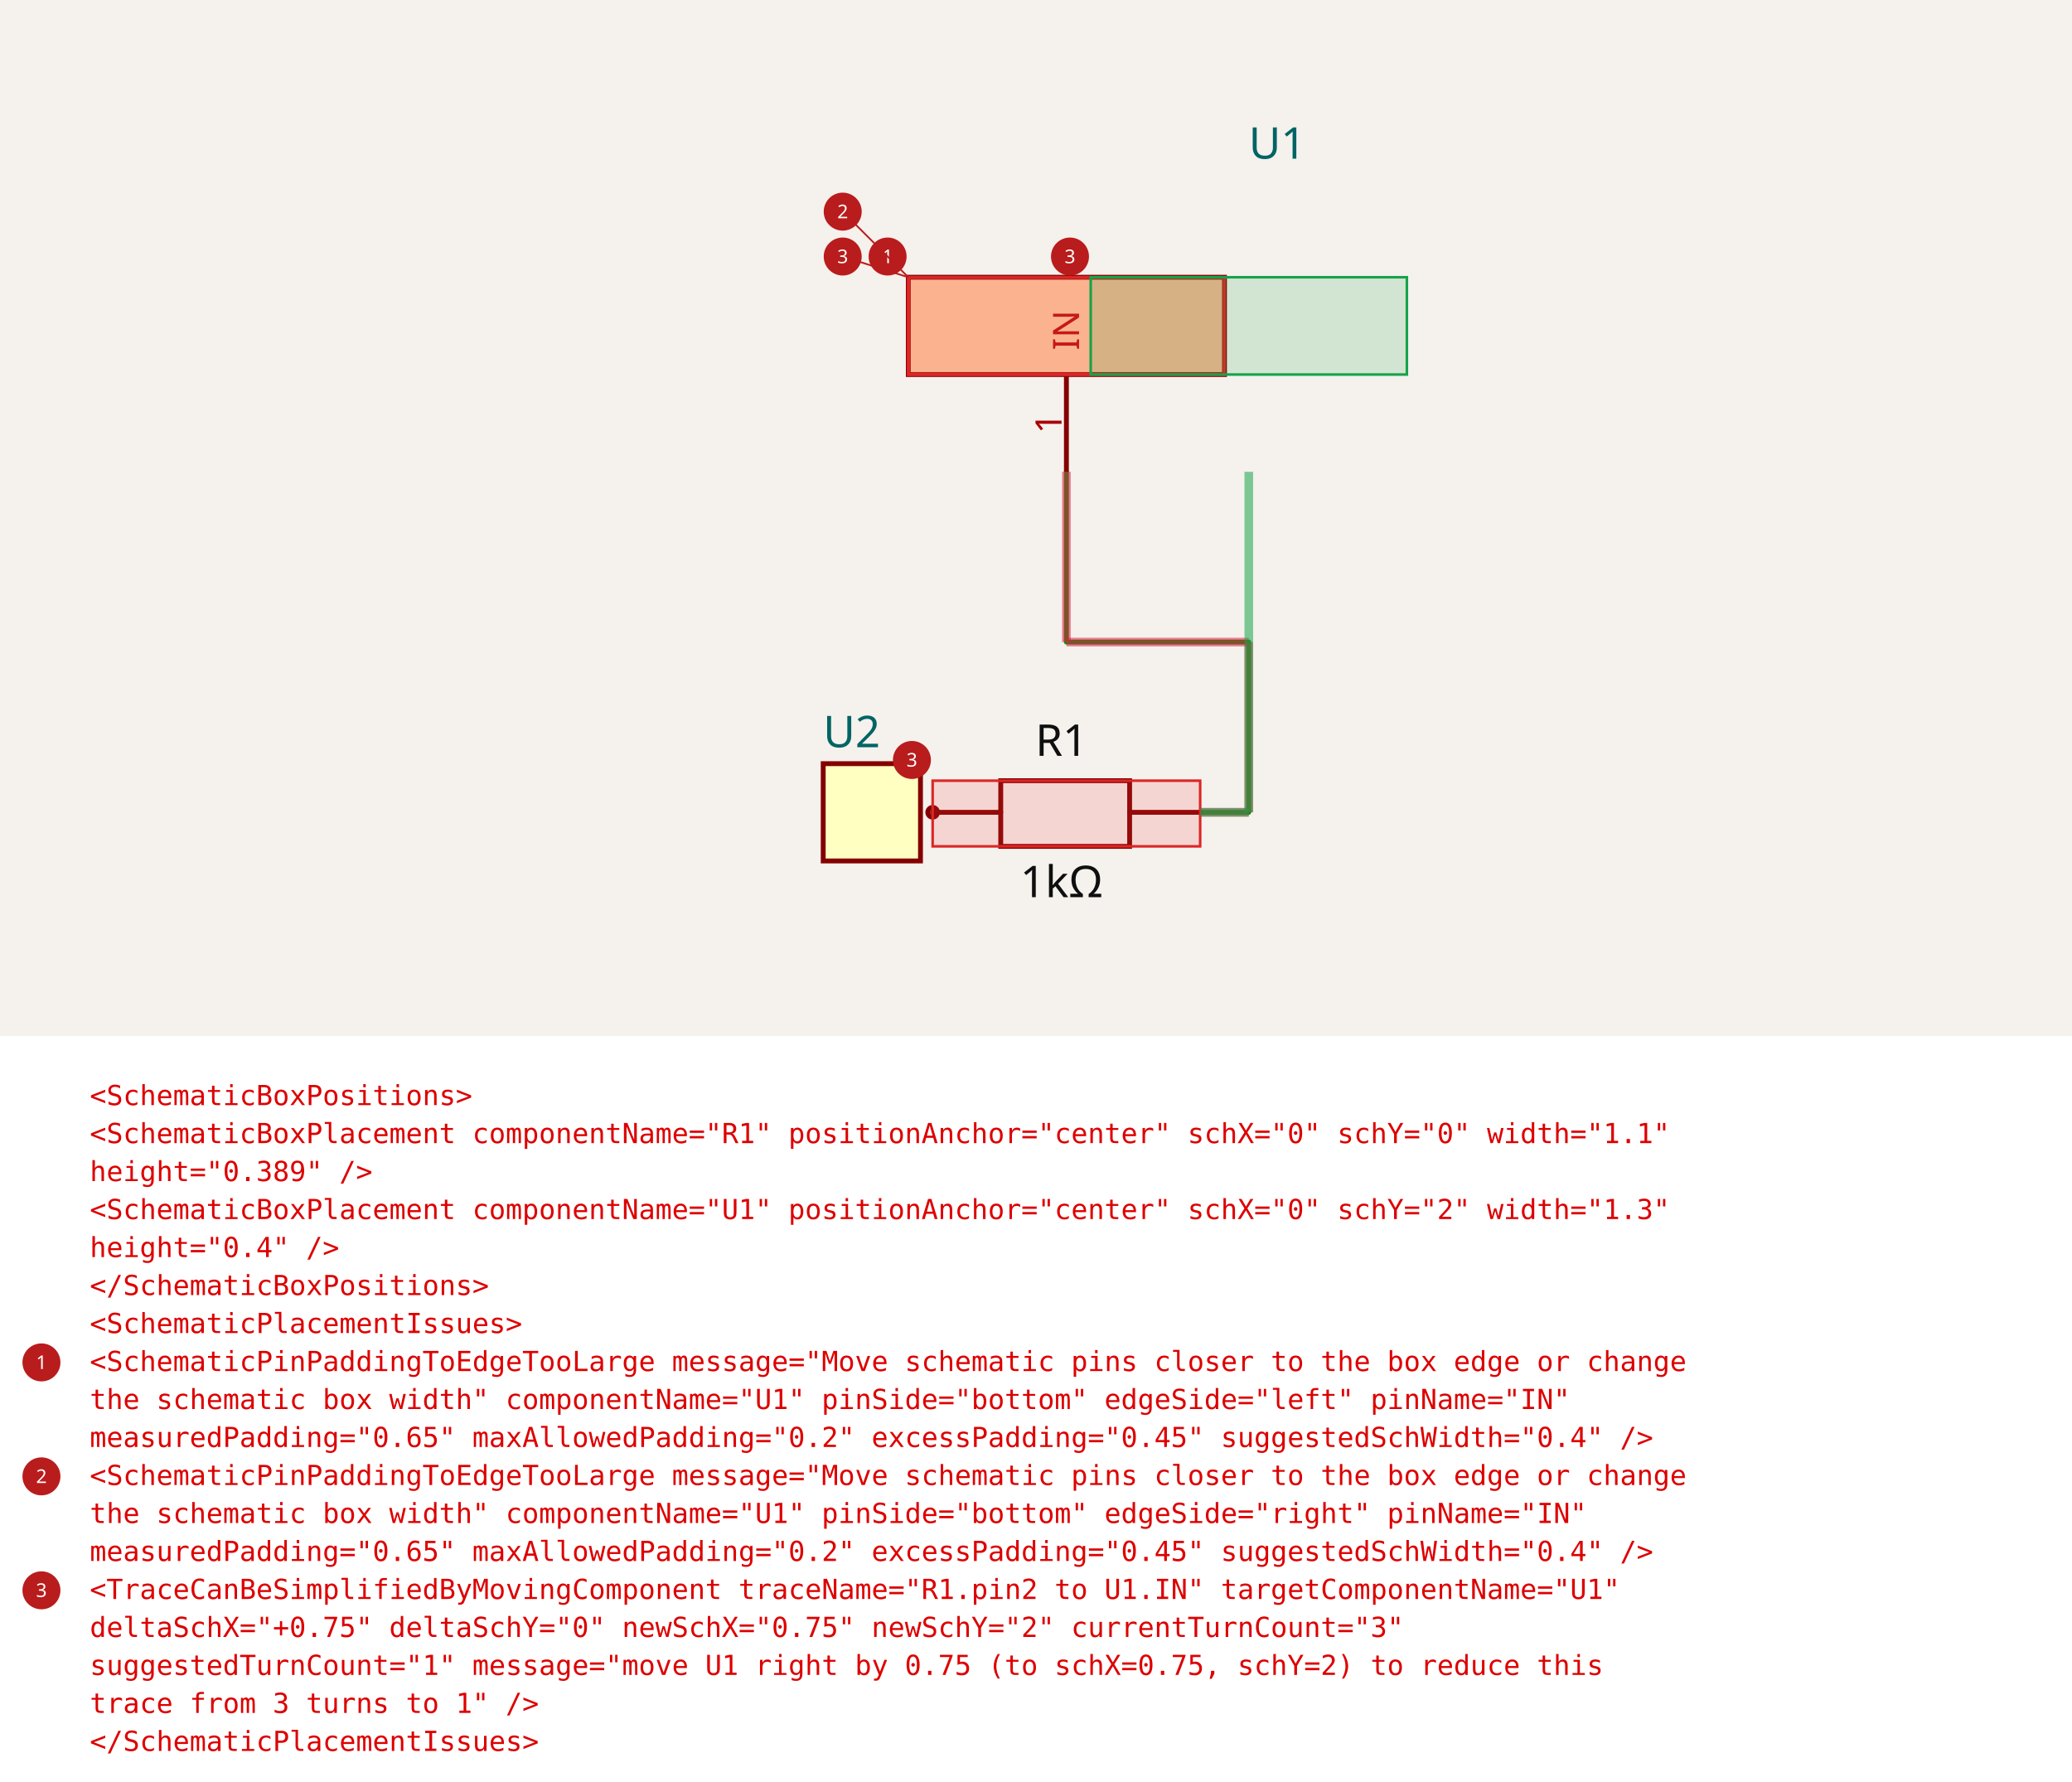
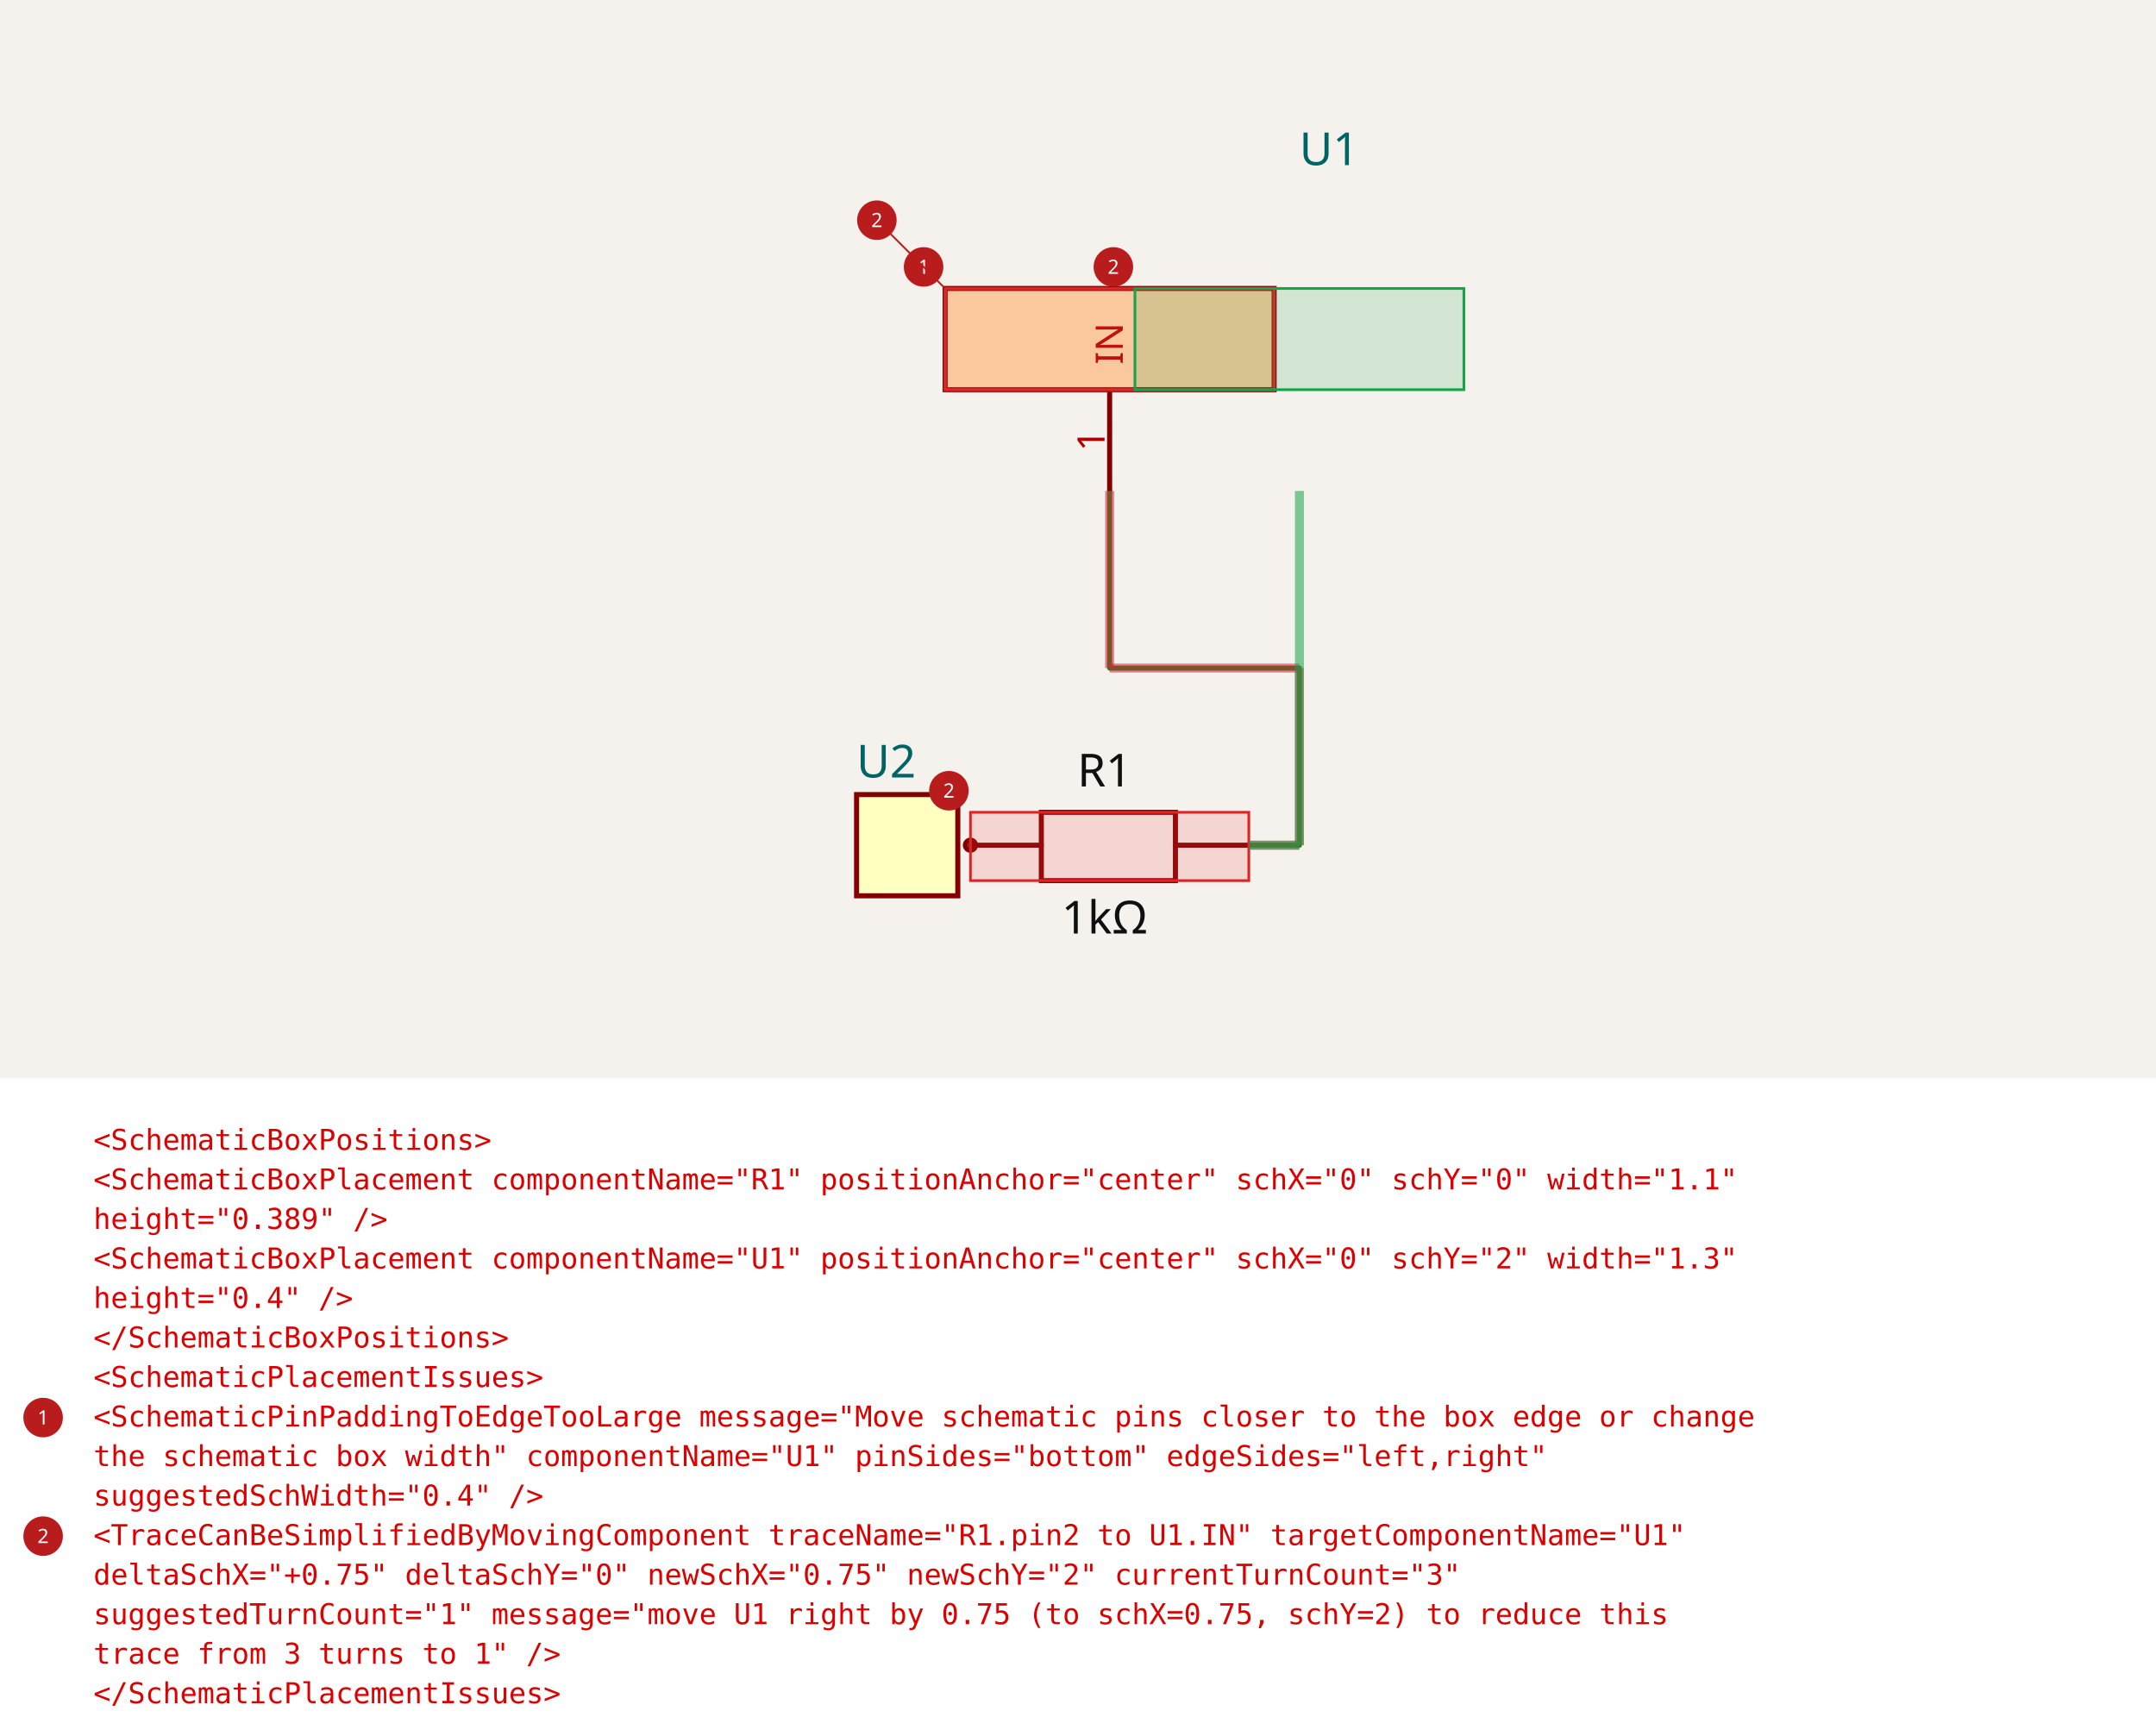
- <svg xmlns="http://www.w3.org/2000/svg" width="1200" height="1032" viewBox="0 0 1200 1032" role="img" aria-label="schematic analysis fixture">
+ <svg xmlns="http://www.w3.org/2000/svg" width="1200" height="966" viewBox="0 0 1200 966" role="img" aria-label="schematic analysis fixture">
  <g transform="translate(0, 0)">
    <style>
              .boundary { fill: rgb(245, 241, 237); }
              .schematic-boundary { fill: none; stroke: #fff; }
              .component { fill: none; stroke: rgb(132, 0, 0); }
              .chip { fill: rgb(255, 255, 194); stroke: rgb(132, 0, 0); }
              .component-pin { fill: none; stroke: rgb(132, 0, 0); }
              /* Basic per-trace hover fallback */
              .trace:hover {
                filter: invert(1);
              }
              .trace:hover .trace-crossing-outline {
                opacity: 0;
              }
              .trace:hover .trace-junction {
                filter: invert(1);
              }
              /* Net-hover highlighting: when a trace or its overlays are hovered,
                 invert color for all traces (base + overlays) sharing the same
                 subcircuit connectivity key. Also hide crossing outline during hover. */
              svg:has(:is(g.trace[data-subcircuit-connectivity-map-key="unnamedsubcircuitsubcircuit_source_group_0_connectivity_net0"], g.trace-overlays[data-subcircuit-connectivity-map-key="unnamedsubcircuitsubcircuit_source_group_0_connectivity_net0"]):hover) :is(g.trace[data-subcircuit-connectivity-map-key="unnamedsubcircuitsubcircuit_source_group_0_connectivity_net0"], g.trace-overlays[data-subcircuit-connectivity-map-key="unnamedsubcircuitsubcircuit_source_group_0_connectivity_net0"]) { filter: invert(1); }
svg:has(:is(g.trace[data-subcircuit-connectivity-map-key="unnamedsubcircuitsubcircuit_source_group_0_connectivity_net0"], g.trace-overlays[data-subcircuit-connectivity-map-key="unnamedsubcircuitsubcircuit_source_group_0_connectivity_net0"]):hover) g.trace-overlays[data-subcircuit-connectivity-map-key="unnamedsubcircuitsubcircuit_source_group_0_connectivity_net0"] .trace-crossing-outline { opacity: 0; }
              .text { font-family: sans-serif; fill: rgb(0, 150, 0); }
              .pin-number { fill: rgb(169, 0, 0); }
              .port-label { fill: rgb(0, 100, 100); }
              .component-name { fill: rgb(0, 100, 100); }

            </style>
    <rect class="boundary" x="0" y="0" width="1200" height="600" />
    <g class="trace sch-trace" data-layer="base" data-circuit-json-type="schematic_trace" data-schematic-trace-id="schematic_trace_0" data-subcircuit-connectivity-map-key="unnamedsubcircuitsubcircuit_source_group_0_connectivity_net0">
      <path d="M 695.07 470.423 L 723.239 470.423 L 723.239 371.831 L 617.606 371.831 L 617.606 273.239" class="trace-invisible-hover-outline sch-trace-hitbox" stroke="rgb(0, 150, 0)" fill="none" stroke-width="22.535px" stroke-linecap="round" opacity="0" stroke-linejoin="round" />
      <path class="sch-trace-path" d="M 695.07 470.423 L 723.239 470.423 L 723.239 371.831 L 617.606 371.831 L 617.606 273.239" stroke="rgb(0, 150, 0)" fill="none" stroke-width="2.817px" stroke-linecap="round" stroke-linejoin="round" />
    </g>
    <g class="trace-overlays sch-trace-overlays" data-layer="overlay" data-circuit-json-type="schematic_trace" data-schematic-trace-id="schematic_trace_0" data-subcircuit-connectivity-map-key="unnamedsubcircuitsubcircuit_source_group_0_connectivity_net0" />
    <g class="sch-component" data-circuit-json-type="schematic_component" data-schematic-component-id="schematic_component_0">
      <rect class="component-overlay sch-component-overlay" x="540.141" y="452.113" width="154.93" height="38.028" fill="transparent" />
      <path class="sch-component-symbol-path" d="M 540.141 470.423 L 579.577 470.423" stroke="rgb(132, 0, 0)" fill="none" stroke-width="2.817px" stroke-linecap="round" />
      <path class="sch-component-symbol-path" d="M 654.225 470.423 L 695.07 470.423" stroke="rgb(132, 0, 0)" fill="none" stroke-width="2.817px" stroke-linecap="round" />
      <path class="sch-component-symbol-path" d="M 617.606 452.113 L 654.225 452.113 L 654.225 490.141 L 579.577 490.141 L 579.577 452.113 L 617.606 452.113" stroke="rgb(132, 0, 0)" fill="none" stroke-width="2.817px" stroke-linecap="round" />
      <text class="sch-component-name sch-component-text" x="614.789" y="445.147" stroke="rgb(245, 241, 237)" stroke-width="2.817px" paint-order="stroke" fill="rgb(15, 15, 15)" font-family="sans-serif" text-anchor="middle" dominant-baseline="ideographic" font-size="25.352px">R1</text>
      <text class="sch-component-text" x="614.789" y="499.923" fill="rgb(15, 15, 15)" font-family="sans-serif" text-anchor="middle" dominant-baseline="hanging" font-size="25.352px">1kΩ</text>
      <circle class="component-pin sch-component-pin" cx="540.141" cy="470.423" r="2.817px" stroke-width="2.817px" fill="none" stroke="rgb(132, 0, 0)" />
    </g>
    <g class="sch-component" data-circuit-json-type="schematic_component" data-schematic-component-id="schematic_component_1">
      <rect class="component chip sch-component-body" x="526.056" y="160.563" width="183.099" height="56.338" stroke-width="2.817px" fill="rgb(255, 255, 194)" stroke="rgb(132, 0, 0)" />
      <rect class="component-overlay sch-component-overlay" x="526.056" y="160.563" width="183.099" height="56.338" fill="transparent" />
      <text class="sch-text" x="723.239" y="111.268" fill="#006464" text-anchor="start" dominant-baseline="middle" font-family="sans-serif" font-size="25.352px" transform="rotate(0, 723.2394, 111.2676)" />
      <text class="sch-text" x="723.239" y="83.099" fill="#006464" text-anchor="start" dominant-baseline="middle" font-family="sans-serif" font-size="25.352px" transform="rotate(0, 723.2394, 83.09859)">U1</text>
      <line class="component-pin sch-component-pin sch-port-line" x1="617.606" y1="216.901" x2="617.606" y2="273.239" stroke-width="2.817px" />
      <g class="sch-port" data-schematic-port-id="source_port_2">
        <rect x="614.789" y="270.423" width="5.634" height="5.634" opacity="0" />
      </g>
      <text class="pin-number sch-pin-number" x="614.789" y="245.07" style="font-family: sans-serif;" fill="rgb(169, 0, 0)" text-anchor="middle" dominant-baseline="auto" font-size="21.127px" transform="rotate(-90 614.7887 245.0704)">1</text>
      <text class="pin-number sch-pin-label" x="617.606" y="202.817" style="font-family: sans-serif;" fill="rgb(169, 0, 0)" text-anchor="start" dominant-baseline="middle" font-size="21.127px" transform="rotate(-90 617.6056 202.8169)">IN</text>
    </g>
    <g class="sch-component" data-circuit-json-type="schematic_component" data-schematic-component-id="schematic_component_2">
      <rect class="component chip sch-component-body" x="476.761" y="442.254" width="56.338" height="56.338" stroke-width="2.817px" fill="rgb(255, 255, 194)" stroke="rgb(132, 0, 0)" />
      <rect class="component-overlay sch-component-overlay" x="476.761" y="442.254" width="56.338" height="56.338" fill="transparent" />
      <text class="sch-text" x="476.761" y="516.901" fill="#006464" text-anchor="start" dominant-baseline="middle" font-family="sans-serif" font-size="25.352px" transform="rotate(0, 476.7606, 516.9014)" />
      <text class="sch-text" x="476.761" y="423.944" fill="#006464" text-anchor="start" dominant-baseline="middle" font-family="sans-serif" font-size="25.352px" transform="rotate(0, 476.7606, 423.9437)">U2</text>
    </g>
    <g class="schematic-port-hover sch-port-hover" data-schematic-port-id="source_port_0">
      <circle cx="540.141" cy="470.423" r="5.634" fill="red" opacity="0" />
    </g>
    <g class="schematic-port-hover sch-port-hover" data-schematic-port-id="source_port_1">
      <circle cx="695.07" cy="470.423" r="5.634" fill="red" opacity="0" />
    </g>
    <g class="schematic-port-hover sch-port-hover" data-schematic-port-id="source_port_2">
      <circle cx="617.606" cy="273.239" r="5.634" fill="red" opacity="0" />
    </g>
    <g class="schematic-issue-highlights">
      <g data-issue-number="1" data-issue-type="SchematicPinPaddingToEdgeTooLarge" data-schematic-sheet-id="">
        <rect data-highlight-component-id="schematic_component_1" x="526.056" y="160.563" width="183.099" height="56.338" fill="#ef4444" fill-opacity="0.16" stroke="#dc2626" stroke-width="1.5" />
        <g class="issue-marker">
          <circle cx="514.056" cy="148.563" r="11" fill="#b91c1c" />
          <text x="514.056" y="148.563" dy="0.35em" text-anchor="middle" font-family="sans-serif" font-size="11" fill="white">1</text>
        </g>
      </g>
-       <g data-issue-number="2" data-issue-type="SchematicPinPaddingToEdgeTooLarge" data-schematic-sheet-id="">
-         <rect data-highlight-component-id="schematic_component_1" x="526.056" y="160.563" width="183.099" height="56.338" fill="#ef4444" fill-opacity="0.16" stroke="#dc2626" stroke-width="1.5" />
-         <line x1="488.056" y1="122.563" x2="526.056" y2="160.563" stroke="#b91c1c" />
-         <g class="issue-marker">
-           <circle cx="488.056" cy="122.563" r="11" fill="#b91c1c" />
-           <text x="488.056" y="122.563" dy="0.35em" text-anchor="middle" font-family="sans-serif" font-size="11" fill="white">2</text>
-         </g>
-       </g>
-       <g data-issue-number="3" data-issue-type="TraceCanBeSimplifiedByMovingComponent" data-schematic-sheet-id="">
+       <g data-issue-number="2" data-issue-type="TraceCanBeSimplifiedByMovingComponent" data-schematic-sheet-id="">
        <rect data-highlight-component-id="schematic_component_0" x="540.141" y="452.113" width="154.93" height="38.028" fill="#ef4444" fill-opacity="0.16" stroke="#dc2626" stroke-width="1.5" />
        <rect data-highlight-component-id="schematic_component_1" x="526.056" y="160.563" width="183.099" height="56.338" fill="#ef4444" fill-opacity="0.16" stroke="#dc2626" stroke-width="1.5" />
        <line x1="695.07" y1="470.423" x2="723.239" y2="470.423" stroke="#e11d48" stroke-width="5" stroke-opacity="0.55" />
        <line x1="723.239" y1="470.423" x2="723.239" y2="371.831" stroke="#e11d48" stroke-width="5" stroke-opacity="0.55" />
        <line x1="723.239" y1="371.831" x2="617.606" y2="371.831" stroke="#e11d48" stroke-width="5" stroke-opacity="0.55" />
        <line x1="617.606" y1="371.831" x2="617.606" y2="273.239" stroke="#e11d48" stroke-width="5" stroke-opacity="0.55" />
        <rect x="631.69" y="160.563" width="183.099" height="56.338" fill="#16a34a" fill-opacity="0.16" stroke="#16a34a" stroke-width="1.5" />
        <line x1="695.07" y1="470.423" x2="723.239" y2="470.423" stroke="#16a34a" stroke-width="5" stroke-opacity="0.55" />
        <line x1="723.239" y1="470.423" x2="723.239" y2="273.239" stroke="#16a34a" stroke-width="5" stroke-opacity="0.55" />
        <g class="issue-marker">
          <circle cx="528.141" cy="440.113" r="11" fill="#b91c1c" />
-           <text x="528.141" y="440.113" dy="0.35em" text-anchor="middle" font-family="sans-serif" font-size="11" fill="white">3</text>
+           <text x="528.141" y="440.113" dy="0.35em" text-anchor="middle" font-family="sans-serif" font-size="11" fill="white">2</text>
        </g>
-         <line x1="488.056" y1="148.563" x2="526.056" y2="160.563" stroke="#b91c1c" />
+         <line x1="488.056" y1="122.563" x2="526.056" y2="160.563" stroke="#b91c1c" />
        <g class="issue-marker">
-           <circle cx="488.056" cy="148.563" r="11" fill="#b91c1c" />
-           <text x="488.056" y="148.563" dy="0.35em" text-anchor="middle" font-family="sans-serif" font-size="11" fill="white">3</text>
+           <circle cx="488.056" cy="122.563" r="11" fill="#b91c1c" />
+           <text x="488.056" y="122.563" dy="0.35em" text-anchor="middle" font-family="sans-serif" font-size="11" fill="white">2</text>
        </g>
        <g class="issue-marker">
          <circle cx="619.69" cy="148.563" r="11" fill="#b91c1c" />
-           <text x="619.69" y="148.563" dy="0.35em" text-anchor="middle" font-family="sans-serif" font-size="11" fill="white">3</text>
+           <text x="619.69" y="148.563" dy="0.35em" text-anchor="middle" font-family="sans-serif" font-size="11" fill="white">2</text>
        </g>
      </g>
    </g>
  </g>
  <g transform="translate(0, 600) scale(1, 1) translate(0, 0)">
    <rect width="100%" height="100%" fill="#fff" />
    <text x="52" y="40" fill="#d00" font-family="Menlo, Consolas, monospace" font-size="16">
      <tspan x="52" dy="0">&lt;SchematicBoxPositions&gt;</tspan>
      <tspan x="52" dy="22">&lt;SchematicBoxPlacement componentName="R1" positionAnchor="center" schX="0" schY="0" width="1.1"</tspan>
      <tspan x="52" dy="22">  height="0.389" /&gt;</tspan>
      <tspan x="52" dy="22">&lt;SchematicBoxPlacement componentName="U1" positionAnchor="center" schX="0" schY="2" width="1.3"</tspan>
      <tspan x="52" dy="22">  height="0.4" /&gt;</tspan>
      <tspan x="52" dy="22">&lt;/SchematicBoxPositions&gt;</tspan>
      <tspan x="52" dy="22">&lt;SchematicPlacementIssues&gt;</tspan>
      <tspan x="52" dy="22">&lt;SchematicPinPaddingToEdgeTooLarge message="Move schematic pins closer to the box edge or change</tspan>
-       <tspan x="52" dy="22">  the schematic box width" componentName="U1" pinSide="bottom" edgeSide="left" pinName="IN"</tspan>
-       <tspan x="52" dy="22">  measuredPadding="0.65" maxAllowedPadding="0.2" excessPadding="0.45" suggestedSchWidth="0.4" /&gt;</tspan>
-       <tspan x="52" dy="22">&lt;SchematicPinPaddingToEdgeTooLarge message="Move schematic pins closer to the box edge or change</tspan>
-       <tspan x="52" dy="22">  the schematic box width" componentName="U1" pinSide="bottom" edgeSide="right" pinName="IN"</tspan>
-       <tspan x="52" dy="22">  measuredPadding="0.65" maxAllowedPadding="0.2" excessPadding="0.45" suggestedSchWidth="0.4" /&gt;</tspan>
+       <tspan x="52" dy="22">  the schematic box width" componentName="U1" pinSides="bottom" edgeSides="left,right"</tspan>
+       <tspan x="52" dy="22">  suggestedSchWidth="0.4" /&gt;</tspan>
      <tspan x="52" dy="22">&lt;TraceCanBeSimplifiedByMovingComponent traceName="R1.pin2 to U1.IN" targetComponentName="U1"</tspan>
      <tspan x="52" dy="22">  deltaSchX="+0.75" deltaSchY="0" newSchX="0.75" newSchY="2" currentTurnCount="3"</tspan>
      <tspan x="52" dy="22">  suggestedTurnCount="1" message="move U1 right by 0.75 (to schX=0.75, schY=2) to reduce this</tspan>
      <tspan x="52" dy="22">  trace from 3 turns to 1" /&gt;</tspan>
      <tspan x="52" dy="22">&lt;/SchematicPlacementIssues&gt;</tspan>
    </text>
    <g data-listing-issue-number="1">
      <circle cx="24" cy="189" r="11" fill="#b91c1c" />
      <text x="24" y="189" dy="0.35em" text-anchor="middle" font-family="sans-serif" font-size="11" fill="white">1</text>
    </g>
    <g data-listing-issue-number="2">
      <circle cx="24" cy="255" r="11" fill="#b91c1c" />
      <text x="24" y="255" dy="0.35em" text-anchor="middle" font-family="sans-serif" font-size="11" fill="white">2</text>
    </g>
-     <g data-listing-issue-number="3">
-       <circle cx="24" cy="321" r="11" fill="#b91c1c" />
-       <text x="24" y="321" dy="0.35em" text-anchor="middle" font-family="sans-serif" font-size="11" fill="white">3</text>
-     </g>
  </g>
</svg>
